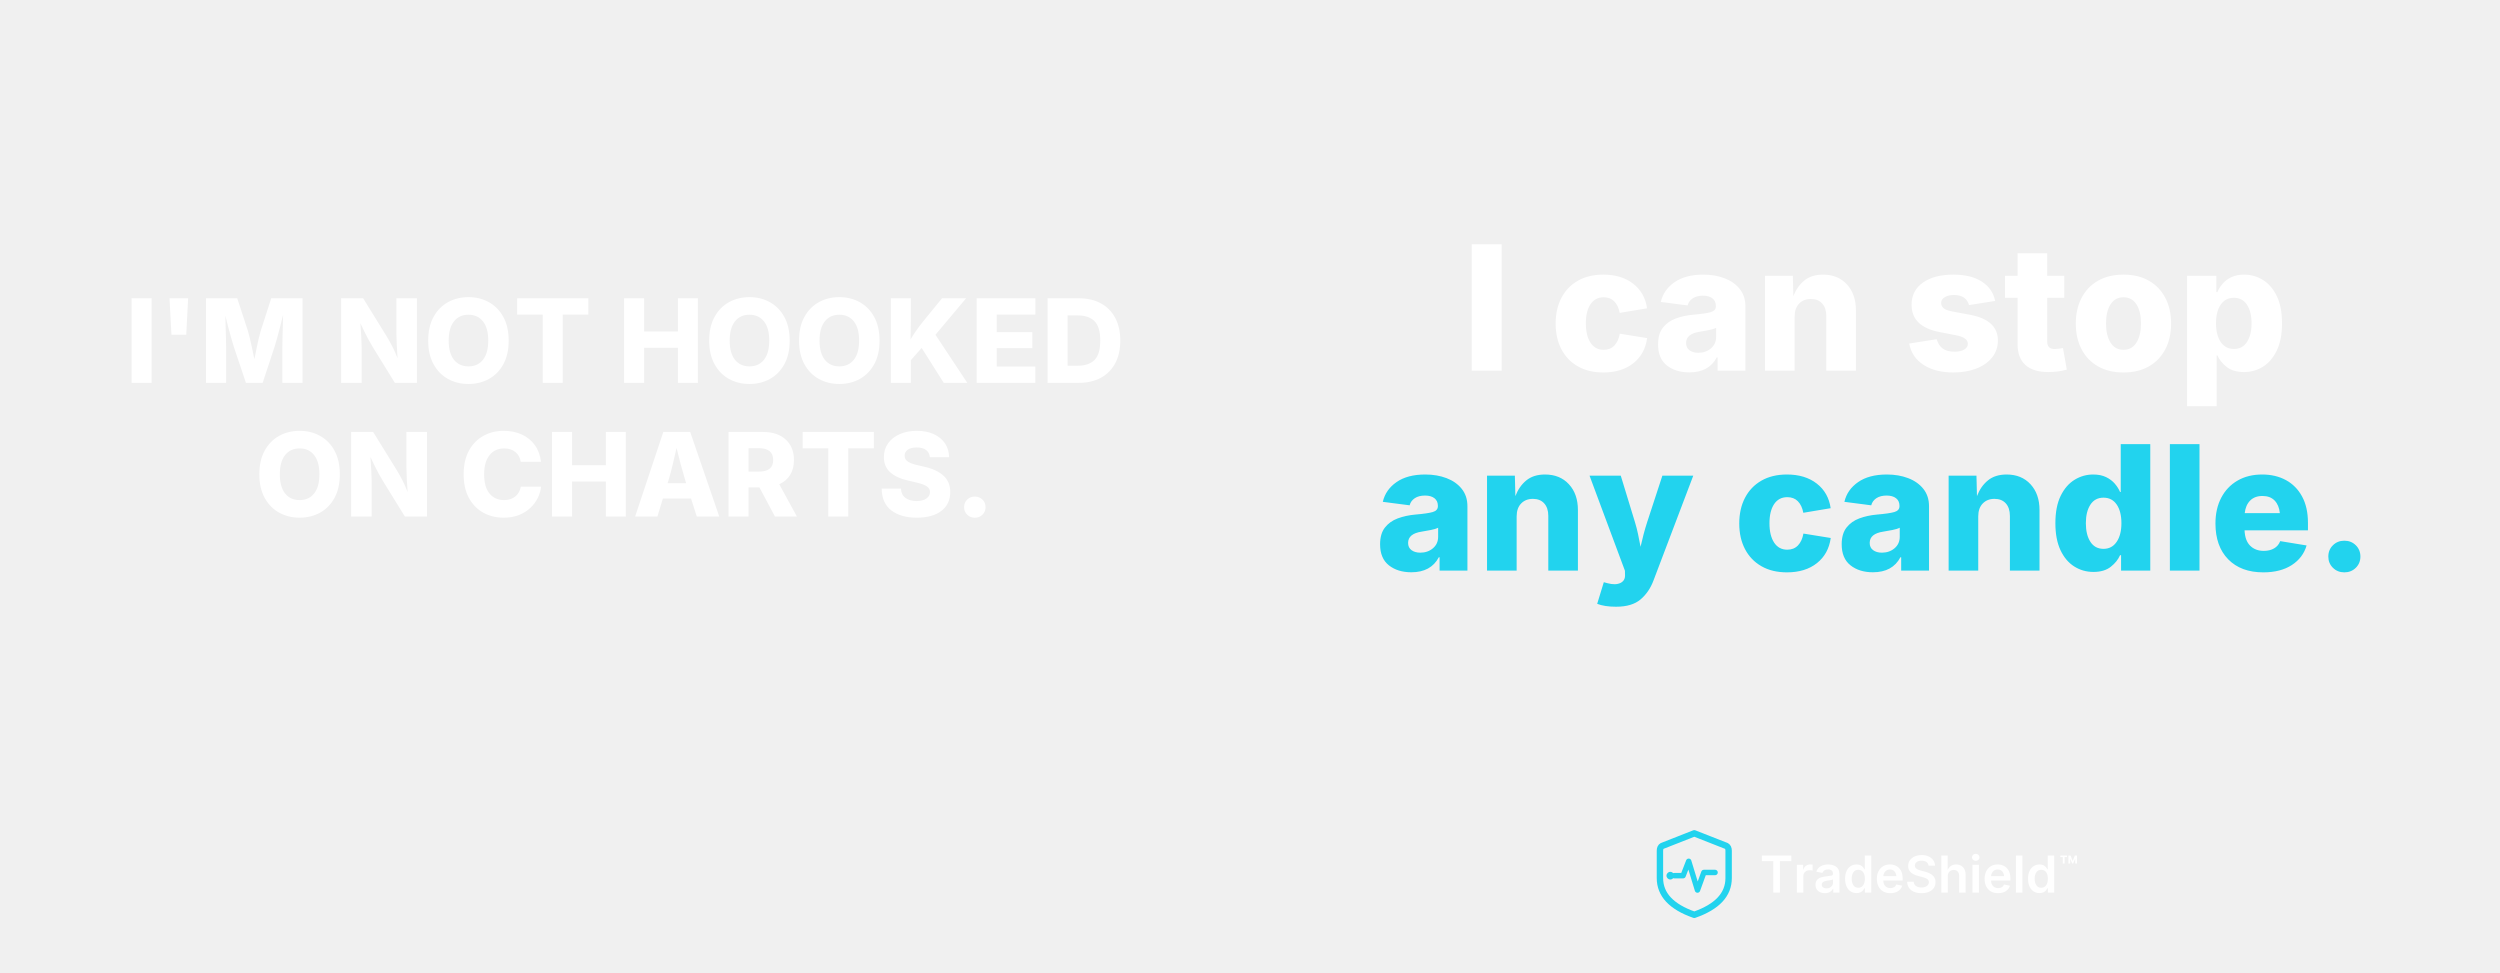
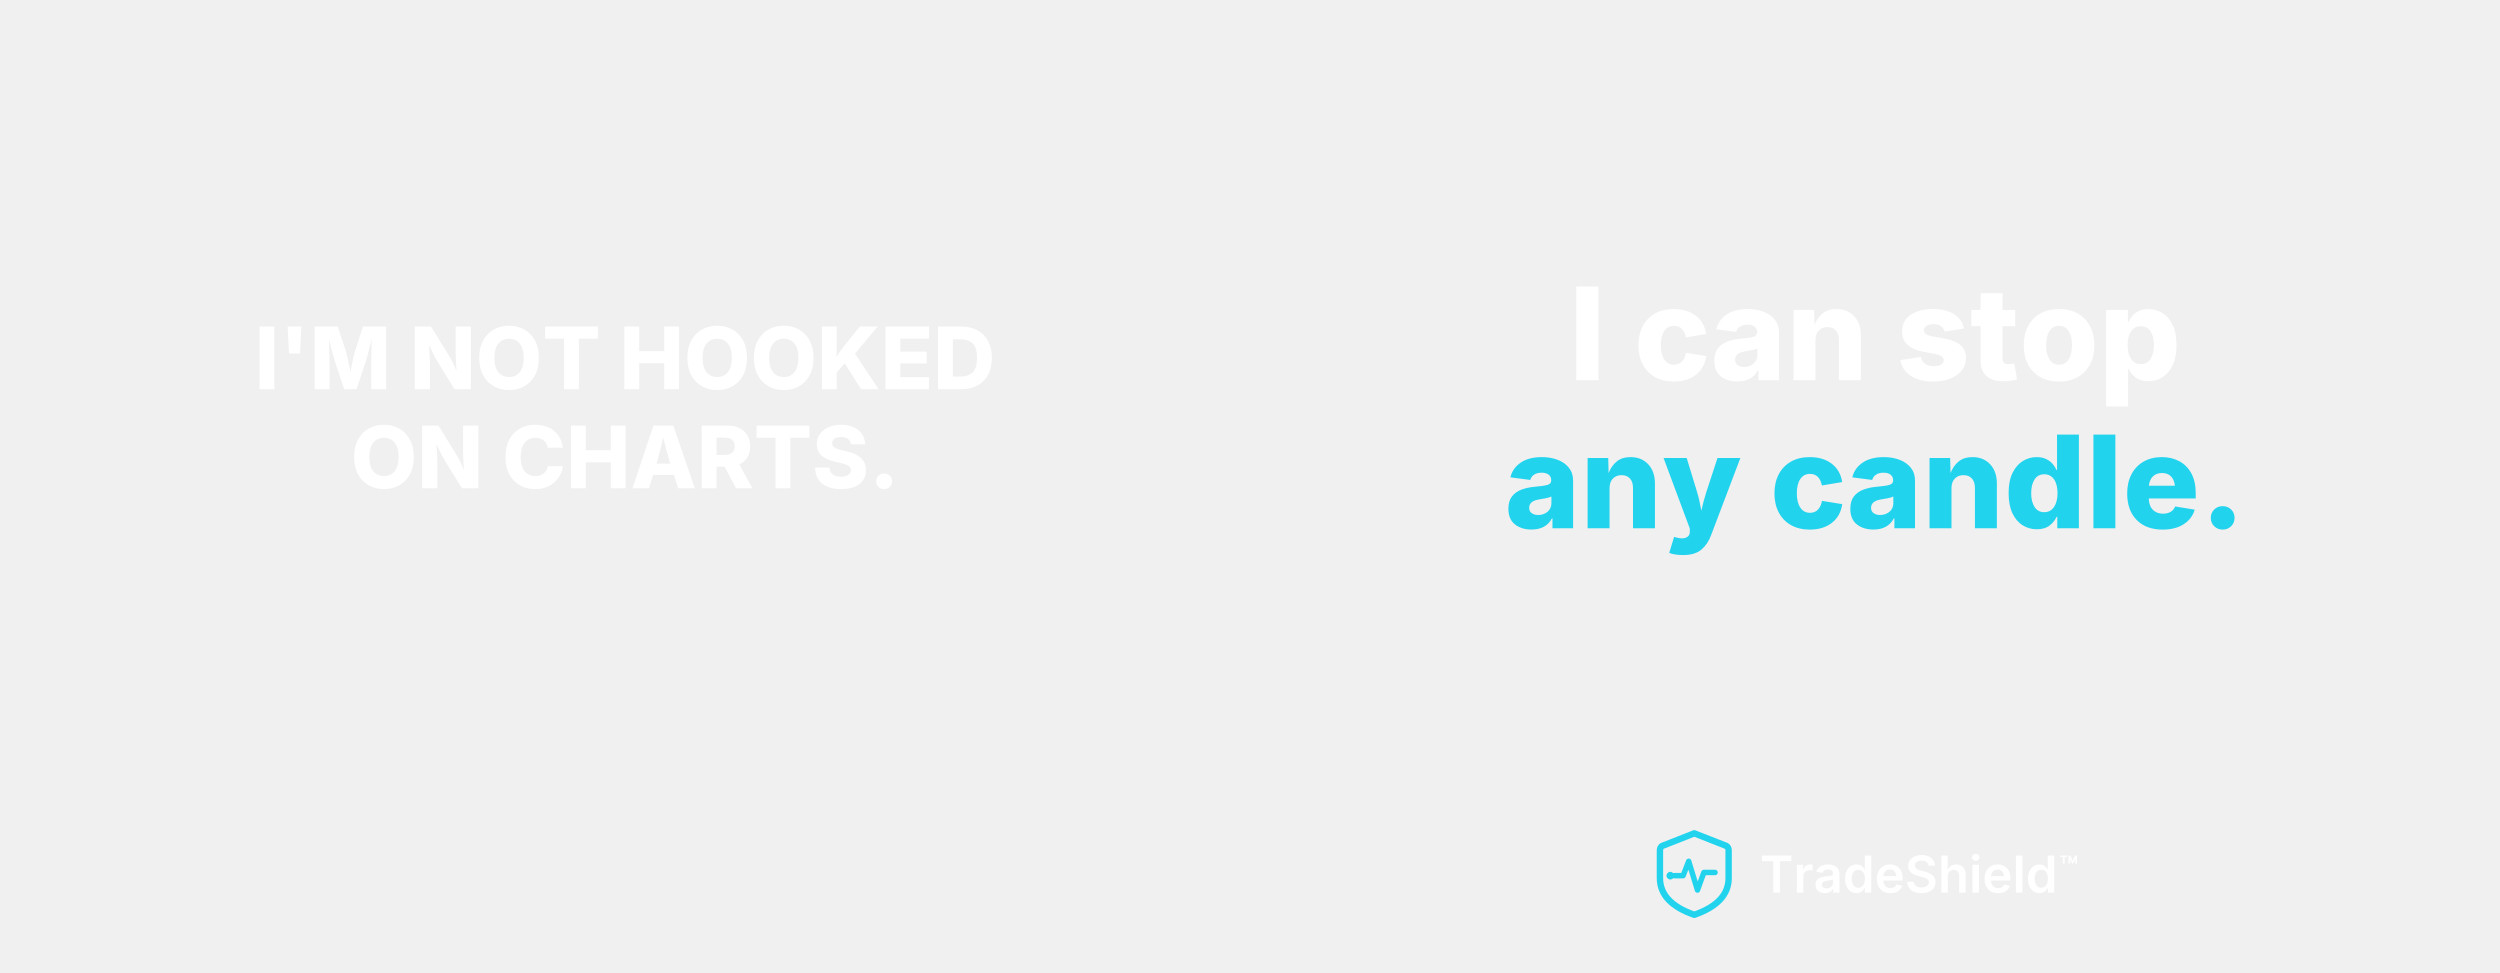
<svg xmlns="http://www.w3.org/2000/svg" width="9in" height="3.5in" viewBox="0 0 2700 1050">
-   <path fill="#FFFFFF" d="M163.753 322.129V413.478H142.112V322.129Z M185.15 361.489 183.065 322.129H203.174L201.151 361.489Z M222.486 413.478V322.129H256.206L267.854 357.688Q268.774 360.815 269.969 365.842Q271.165 370.869 272.391 376.693Q273.617 382.518 274.721 387.974Q275.763 382.518 276.958 376.724Q278.154 370.931 279.349 365.873Q280.545 360.815 281.465 357.688L292.929 322.129H326.71V413.478H304.946V374.119Q304.946 370.624 305.099 364.953Q305.252 359.282 305.436 352.661Q305.62 346.04 305.743 339.909Q304.21 346.407 302.524 352.967Q300.838 359.527 299.305 365.076Q297.772 370.624 296.669 374.119L283.672 413.478H265.586L252.405 374.119Q251.362 370.747 249.83 365.413Q248.297 360.079 246.611 353.734Q244.925 347.388 243.392 340.951Q243.515 346.959 243.699 353.335Q243.883 359.711 244.036 365.198Q244.189 370.685 244.189 374.119V413.478Z M368.399 413.478V322.129H392.187L417.691 363.39Q420.756 368.478 423.638 373.996Q426.519 379.514 429.401 386.993Q428.91 380.127 428.512 372.954Q428.113 365.781 428.113 360.999V322.129H450.307V413.478H426.458L403.099 375.651Q400.402 371.237 398.225 367.252Q396.049 363.267 393.934 358.914Q391.819 354.561 389.244 349.105Q389.796 357.198 390.194 364.279Q390.593 371.36 390.593 375.651V413.478Z M505.974 414.704Q493.651 414.704 483.811 409.248Q473.971 403.792 468.208 393.308Q462.446 382.824 462.446 367.865Q462.446 352.783 468.208 342.3Q473.971 331.816 483.811 326.36Q493.651 320.903 505.974 320.903Q518.174 320.903 528.014 326.36Q537.854 331.816 543.617 342.3Q549.38 352.783 549.38 367.865Q549.38 382.886 543.617 393.369Q537.854 403.853 528.014 409.279Q518.174 414.704 505.974 414.704ZM505.974 395.699Q515.906 395.699 521.608 388.557Q527.309 381.414 527.309 367.865Q527.309 354.255 521.608 347.082Q515.906 339.909 505.974 339.909Q495.981 339.909 490.279 347.082Q484.578 354.255 484.578 367.865Q484.578 381.414 490.279 388.557Q495.981 395.699 505.974 395.699Z M558.515 339.786V322.129H635.395V339.786H607.745V413.478H586.165V339.786Z M674.019 413.478V322.129H695.661V357.995H732.139V322.129H753.719V413.478H732.139V375.651H695.661V413.478Z M809.448 414.704Q797.125 414.704 787.285 409.248Q777.446 403.792 771.683 393.308Q765.92 382.824 765.92 367.865Q765.92 352.783 771.683 342.3Q777.446 331.816 787.285 326.36Q797.125 320.903 809.448 320.903Q821.649 320.903 831.488 326.36Q841.328 331.816 847.091 342.3Q852.854 352.783 852.854 367.865Q852.854 382.886 847.091 393.369Q841.328 403.853 831.488 409.279Q821.649 414.704 809.448 414.704ZM809.448 395.699Q819.38 395.699 825.082 388.557Q830.783 381.414 830.783 367.865Q830.783 354.255 825.082 347.082Q819.38 339.909 809.448 339.909Q799.455 339.909 793.753 347.082Q788.052 354.255 788.052 367.865Q788.052 381.414 793.753 388.557Q799.455 395.699 809.448 395.699Z M906.499 414.704Q894.176 414.704 884.336 409.248Q874.496 403.792 868.733 393.308Q862.97 382.824 862.97 367.865Q862.97 352.783 868.733 342.3Q874.496 331.816 884.336 326.36Q894.176 320.903 906.499 320.903Q918.699 320.903 928.539 326.36Q938.379 331.816 944.142 342.3Q949.905 352.783 949.905 367.865Q949.905 382.886 944.142 393.369Q938.379 403.853 928.539 409.279Q918.699 414.704 906.499 414.704ZM906.499 395.699Q916.431 395.699 922.132 388.557Q927.834 381.414 927.834 367.865Q927.834 354.255 922.132 347.082Q916.431 339.909 906.499 339.909Q896.505 339.909 890.804 347.082Q885.102 354.255 885.102 367.865Q885.102 381.414 890.804 388.557Q896.505 395.699 906.499 395.699Z M962.105 413.478V322.129H983.747V344.568L983.379 366.639Q986.076 361.98 989.264 357.412Q992.452 352.845 997.05 347.082L1017.405 322.129H1043.399L1010.293 361.55L1044.687 413.478H1019.244L995.395 375.774L983.747 388.955V413.478Z M1054.802 413.478V322.129H1118.195V339.786H1076.444V358.669H1114.884V375.958H1076.444V395.822H1118.134V413.478Z M1164.973 413.478H1131.376V322.129H1164.973Q1178.89 322.129 1188.944 327.616Q1198.999 333.104 1204.455 343.342Q1209.911 353.58 1209.911 367.804Q1209.911 382.089 1204.455 392.296Q1198.999 402.504 1188.944 407.991Q1178.89 413.478 1164.973 413.478ZM1153.018 394.963H1164.053Q1175.824 394.963 1182.047 388.802Q1188.27 382.64 1188.27 367.804Q1188.27 352.967 1182.016 346.806Q1175.763 340.644 1163.747 340.644H1153.018Z" />
-   <path fill="#FFFFFF" d="M323.614 559.097Q311.291 559.097 301.451 553.64Q291.611 548.184 285.848 537.7Q280.085 527.217 280.085 512.257Q280.085 497.176 285.848 486.692Q291.611 476.208 301.451 470.752Q311.291 465.296 323.614 465.296Q335.814 465.296 345.654 470.752Q355.494 476.208 361.257 486.692Q367.02 497.176 367.02 512.257Q367.02 527.278 361.257 537.762Q355.494 548.245 345.654 553.671Q335.814 559.097 323.614 559.097ZM323.614 540.091Q333.546 540.091 339.247 532.949Q344.949 525.807 344.949 512.257Q344.949 498.647 339.247 491.474Q333.546 484.301 323.614 484.301Q313.621 484.301 307.919 491.474Q302.217 498.647 302.217 512.257Q302.217 525.807 307.919 532.949Q313.621 540.091 323.614 540.091Z M379.22 557.871V466.522H403.007L428.512 507.782Q431.577 512.871 434.458 518.388Q437.34 523.906 440.221 531.386Q439.731 524.519 439.332 517.346Q438.934 510.173 438.934 505.391V466.522H461.127V557.871H437.279L413.92 520.044Q411.223 515.629 409.046 511.644Q406.87 507.659 404.755 503.307Q402.64 498.954 400.065 493.497Q400.616 501.59 401.015 508.671Q401.413 515.752 401.413 520.044V557.871Z M543.954 559.097Q531.631 559.097 521.853 553.64Q512.074 548.184 506.403 537.731Q500.732 527.278 500.732 512.257Q500.732 497.176 506.465 486.692Q512.197 476.208 522.006 470.752Q531.815 465.296 543.954 465.296Q554.806 465.296 563.45 469.219Q572.095 473.143 577.551 480.623Q583.007 488.102 584.295 498.77H562.408Q561.366 492.087 556.614 488.194Q551.863 484.301 544.506 484.301Q534.452 484.301 528.658 491.627Q522.864 498.954 522.864 512.257Q522.864 525.99 528.689 533.041Q534.513 540.091 544.384 540.091Q551.74 540.091 556.522 536.198Q561.304 532.305 562.469 525.623H584.356Q583.743 531.753 580.831 537.7Q577.919 543.647 572.83 548.49Q567.742 553.334 560.507 556.215Q553.273 559.097 543.954 559.097Z M596.189 557.871V466.522H617.83V502.387H654.309V466.522H675.889V557.871H654.309V520.044H617.83V557.871Z M685.943 557.871 716.413 466.522H745.412L776.802 557.871H752.524L746.332 538.436H715.923L709.976 557.871ZM721.012 521.883H741.059L739.833 517.959Q737.442 510.112 735.174 501.529Q732.905 492.946 730.698 483.749Q728.614 493.007 726.56 501.59Q724.506 510.173 722.238 517.959Z M786.795 557.871V466.522H824.193Q839.642 466.522 848.563 474.706Q857.483 482.891 857.483 496.869Q857.483 506.311 853.345 512.932Q849.206 519.553 841.604 522.986L860.671 557.871H836.945L820.208 526.42H808.437V557.871ZM808.437 509.315H819.656Q835.044 509.315 835.044 496.869Q835.044 484.056 819.595 484.056H808.437Z M866.863 484.178V466.522H943.743V484.178H916.093V557.871H894.513V484.178Z M990.153 559.097Q972.987 559.097 962.718 551.311Q952.449 543.525 952.204 527.707H972.987Q973.355 534.39 977.922 537.762Q982.49 541.134 989.908 541.134Q996.652 541.134 1000.514 538.405Q1004.377 535.677 1004.377 531.324Q1004.377 527.401 1000.729 525.101Q997.081 522.802 989.601 521.086L979.915 518.817Q968.082 516.12 961.339 509.989Q954.595 503.858 954.595 493.559Q954.595 485.098 959.162 478.753Q963.73 472.407 971.761 468.851Q979.792 465.296 990.153 465.296Q1000.76 465.296 1008.546 468.882Q1016.332 472.469 1020.623 478.875Q1024.915 485.282 1025.037 493.743H1004.254Q1003.825 488.777 1000.208 486.018Q996.591 483.259 990.092 483.259Q983.593 483.259 980.283 485.772Q976.972 488.286 976.972 492.087Q976.972 496.317 980.651 498.616Q984.329 500.916 990.46 502.264L998.369 504.104Q1011.611 507.046 1018.937 513.729Q1026.264 520.411 1026.264 531.386Q1026.264 544.383 1016.7 551.74Q1007.136 559.097 990.153 559.097Z M1052.81 559.158Q1047.905 559.158 1044.564 555.878Q1041.223 552.598 1041.223 547.755Q1041.223 542.85 1044.564 539.57Q1047.905 536.29 1052.81 536.29Q1057.715 536.29 1061.056 539.57Q1064.397 542.85 1064.397 547.755Q1064.397 552.598 1061.056 555.878Q1057.715 559.158 1052.81 559.158Z" />
-   <path fill="#FFFFFF" d="M1621.799 263.779V400.349H1589.444V263.779Z M1731.604 402.274Q1715.564 402.274 1704.016 395.629Q1692.467 388.983 1686.28 377.114Q1680.093 365.244 1680.093 349.479Q1680.093 333.714 1686.28 321.799Q1692.467 309.883 1704.016 303.238Q1715.564 296.593 1731.604 296.593Q1751.219 296.593 1763.822 306.4Q1776.425 316.207 1778.808 332.981L1749.294 337.93Q1747.736 329.864 1743.382 325.465Q1739.029 321.065 1731.971 321.065Q1722.805 321.065 1717.764 328.535Q1712.723 336.005 1712.723 349.296Q1712.723 362.494 1717.764 370.148Q1722.805 377.801 1731.971 377.801Q1739.029 377.801 1743.474 373.218Q1747.919 368.635 1749.386 360.386L1778.9 365.153Q1776.517 382.384 1763.96 392.329Q1751.402 402.274 1731.604 402.274Z M1824.453 402.182Q1809.697 402.182 1800.21 394.666Q1790.723 387.15 1790.723 371.935Q1790.723 360.57 1795.948 353.879Q1801.172 347.188 1809.834 343.98Q1818.496 340.772 1828.853 339.855Q1841.868 338.755 1847.505 337.151Q1853.142 335.547 1853.142 330.781V330.414Q1853.142 325.098 1849.43 322.211Q1845.718 319.324 1839.21 319.324Q1832.519 319.324 1828.211 322.165Q1823.904 325.007 1822.62 329.864L1793.657 326.106Q1796.681 312.999 1808.459 304.796Q1820.237 296.593 1839.485 296.593Q1852.226 296.593 1862.537 300.534Q1872.849 304.475 1878.944 312.129Q1885.039 319.782 1885.039 330.781V400.349H1854.975V385.959H1854.15Q1845.626 402.182 1824.453 402.182ZM1834.169 381.009Q1842.235 381.009 1847.826 376.243Q1853.417 371.477 1853.417 363.869V354.062Q1850.667 355.528 1845.443 356.537Q1840.219 357.545 1835.727 358.278Q1820.97 360.478 1820.97 370.469Q1820.97 375.601 1824.683 378.305Q1828.395 381.009 1834.169 381.009Z M1938.2 341.872V400.349H1906.212V297.876H1936.276L1936.826 319.965Q1940.858 309.333 1948.649 302.963Q1956.44 296.593 1968.906 296.593Q1984.946 296.593 1994.661 307.133Q2004.377 317.674 2004.377 335.089V400.349H1972.389V341.322Q1972.389 332.706 1967.989 327.802Q1963.589 322.898 1955.707 322.898Q1947.916 322.898 1943.058 327.894Q1938.2 332.889 1938.2 341.872Z M2109.692 402.274Q2089.985 402.274 2077.291 393.979Q2064.596 385.684 2061.938 371.019L2091.635 366.344Q2093.56 373.035 2098.143 376.426Q2102.726 379.818 2110.883 379.818Q2117.574 379.818 2121.424 377.48Q2125.273 375.143 2125.273 371.294Q2125.273 364.603 2112.716 362.128L2094.843 358.645Q2064.504 352.87 2064.504 329.131Q2064.504 313.824 2076.741 305.209Q2088.977 296.593 2109.6 296.593Q2128.848 296.593 2140.488 304.2Q2152.129 311.808 2154.787 325.007L2126.556 329.498Q2123.44 318.591 2110.15 318.591Q2104.375 318.591 2100.388 320.928Q2096.401 323.265 2096.401 327.206Q2096.401 330.323 2098.876 332.66Q2101.351 334.997 2107.95 336.28L2127.565 339.947Q2157.72 345.629 2157.72 367.627Q2157.72 378.168 2151.533 385.959Q2145.346 393.75 2134.531 398.012Q2123.715 402.274 2109.692 402.274Z M2229.396 297.876V321.615H2210.973V369.002Q2210.973 376.976 2219.131 376.976Q2220.78 376.976 2223.759 376.564Q2226.738 376.151 2228.021 375.876L2232.146 399.157Q2226.738 400.716 2221.697 401.266Q2216.656 401.815 2212.165 401.815Q2195.85 401.815 2187.417 394.162Q2178.985 386.509 2178.985 371.844V321.615H2165.419V297.876H2178.985V273.495H2210.973V297.876Z M2293.373 402.274Q2277.333 402.274 2265.784 395.629Q2254.235 388.983 2248.048 377.114Q2241.862 365.244 2241.862 349.479Q2241.862 333.714 2248.048 321.799Q2254.235 309.883 2265.784 303.238Q2277.333 296.593 2293.373 296.593Q2309.413 296.593 2320.916 303.238Q2332.419 309.883 2338.606 321.799Q2344.793 333.714 2344.793 349.479Q2344.793 365.244 2338.606 377.114Q2332.419 388.983 2320.916 395.629Q2309.413 402.274 2293.373 402.274ZM2293.373 377.801Q2302.539 377.801 2307.397 369.965Q2312.255 362.128 2312.255 349.296Q2312.255 336.464 2307.397 328.764Q2302.539 321.065 2293.373 321.065Q2284.207 321.065 2279.349 328.764Q2274.492 336.464 2274.492 349.296Q2274.492 362.128 2279.349 369.965Q2284.207 377.801 2293.373 377.801Z M2362.025 438.662V297.876H2393.646V315.474H2394.746Q2396.671 310.891 2400.337 306.538Q2404.004 302.184 2409.778 299.388Q2415.552 296.593 2423.71 296.593Q2434.526 296.593 2443.829 302.275Q2453.132 307.958 2458.861 319.599Q2464.589 331.239 2464.589 349.204Q2464.589 366.619 2459.044 378.305Q2453.499 389.992 2444.195 395.904Q2434.892 401.815 2423.527 401.815Q2411.795 401.815 2404.783 396.27Q2397.771 390.725 2394.746 383.759H2394.013V438.662ZM2412.619 376.885Q2421.877 376.885 2426.781 369.277Q2431.684 361.67 2431.684 349.204Q2431.684 336.739 2426.781 329.177Q2421.877 321.615 2412.619 321.615Q2403.454 321.615 2398.367 329.039Q2393.28 336.464 2393.28 349.204Q2393.28 361.761 2398.367 369.323Q2403.454 376.885 2412.619 376.885Z" />
-   <path fill="#22D3EE" d="M1524.229 618.054Q1509.473 618.054 1499.986 610.538Q1490.499 603.022 1490.499 587.807Q1490.499 576.441 1495.724 569.75Q1500.948 563.059 1509.61 559.851Q1518.272 556.643 1528.629 555.727Q1541.644 554.627 1547.281 553.023Q1552.918 551.419 1552.918 546.653V546.286Q1552.918 540.97 1549.206 538.083Q1545.494 535.195 1538.986 535.195Q1532.295 535.195 1527.987 538.037Q1523.679 540.878 1522.396 545.736L1493.432 541.978Q1496.457 528.871 1508.235 520.668Q1520.013 512.464 1539.261 512.464Q1552.002 512.464 1562.313 516.406Q1572.625 520.347 1578.72 528Q1584.815 535.654 1584.815 546.653V616.221H1554.751V601.83H1553.926Q1545.402 618.054 1524.229 618.054ZM1533.945 596.881Q1542.011 596.881 1547.602 592.115Q1553.193 587.349 1553.193 579.741V569.934Q1550.443 571.4 1545.219 572.408Q1539.994 573.417 1535.503 574.15Q1520.746 576.35 1520.746 586.34Q1520.746 591.473 1524.459 594.177Q1528.171 596.881 1533.945 596.881Z M1637.976 557.743V616.221H1605.988V513.748H1636.052L1636.601 535.837Q1640.634 525.205 1648.425 518.835Q1656.216 512.464 1668.682 512.464Q1684.722 512.464 1694.437 523.005Q1704.153 533.546 1704.153 550.961V616.221H1672.165V557.193Q1672.165 548.577 1667.765 543.674Q1663.365 538.77 1655.483 538.77Q1647.692 538.77 1642.834 543.765Q1637.976 548.761 1637.976 557.743Z M1724.959 652.15 1732.109 628.778 1736.141 629.878Q1744.757 632.169 1750.073 629.603Q1755.39 627.036 1755.023 620.712L1754.931 616.404L1716.71 513.748H1750.44L1765.747 563.884Q1767.763 570.484 1769.138 577.083Q1770.513 583.682 1771.796 590.557Q1773.354 583.591 1775.096 576.991Q1776.837 570.392 1778.946 563.884L1795.352 513.748H1828.716L1785.728 627.036Q1781.054 639.502 1771.796 647.384Q1762.539 655.267 1745.307 655.267Q1732.933 655.267 1724.959 652.15Z M1929.905 618.145Q1913.865 618.145 1902.316 611.5Q1890.768 604.855 1884.581 592.985Q1878.394 581.116 1878.394 565.351Q1878.394 549.586 1884.581 537.67Q1890.768 525.755 1902.316 519.11Q1913.865 512.464 1929.905 512.464Q1949.52 512.464 1962.123 522.272Q1974.726 532.079 1977.109 548.852L1947.595 553.802Q1946.037 545.736 1941.683 541.337Q1937.33 536.937 1930.272 536.937Q1921.106 536.937 1916.065 544.407Q1911.024 551.877 1911.024 565.167Q1911.024 578.366 1916.065 586.02Q1921.106 593.673 1930.272 593.673Q1937.33 593.673 1941.775 589.09Q1946.22 584.507 1947.687 576.258L1977.201 581.024Q1974.818 598.256 1962.26 608.201Q1949.703 618.145 1929.905 618.145Z M2022.754 618.054Q2007.998 618.054 1998.511 610.538Q1989.024 603.022 1989.024 587.807Q1989.024 576.441 1994.249 569.75Q1999.473 563.059 2008.135 559.851Q2016.797 556.643 2027.154 555.727Q2040.169 554.627 2045.806 553.023Q2051.443 551.419 2051.443 546.653V546.286Q2051.443 540.97 2047.731 538.083Q2044.019 535.195 2037.511 535.195Q2030.82 535.195 2026.512 538.037Q2022.204 540.878 2020.921 545.736L1991.957 541.978Q1994.982 528.871 2006.76 520.668Q2018.538 512.464 2037.786 512.464Q2050.527 512.464 2060.838 516.406Q2071.15 520.347 2077.245 528Q2083.34 535.654 2083.34 546.653V616.221H2053.276V601.83H2052.451Q2043.927 618.054 2022.754 618.054ZM2032.47 596.881Q2040.536 596.881 2046.127 592.115Q2051.718 587.349 2051.718 579.741V569.934Q2048.968 571.4 2043.744 572.408Q2038.519 573.417 2034.028 574.15Q2019.271 576.35 2019.271 586.34Q2019.271 591.473 2022.984 594.177Q2026.696 596.881 2032.47 596.881Z M2136.501 557.743V616.221H2104.513V513.748H2134.577L2135.126 535.837Q2139.159 525.205 2146.95 518.835Q2154.741 512.464 2167.207 512.464Q2183.247 512.464 2192.962 523.005Q2202.678 533.546 2202.678 550.961V616.221H2170.69V557.193Q2170.69 548.577 2166.29 543.674Q2161.89 538.77 2154.008 538.77Q2146.217 538.77 2141.359 543.765Q2136.501 548.761 2136.501 557.743Z M2260.881 617.687Q2249.515 617.687 2240.166 611.775Q2230.817 605.863 2225.317 594.177Q2219.818 582.491 2219.818 565.076Q2219.818 547.111 2225.547 535.47Q2231.275 523.83 2240.578 518.147Q2249.882 512.464 2260.606 512.464Q2268.763 512.464 2274.537 515.26Q2280.312 518.056 2284.024 522.409Q2287.736 526.763 2289.661 531.346H2290.394V479.651H2322.291V616.221H2290.761V599.631H2289.661Q2286.636 606.597 2279.624 612.142Q2272.613 617.687 2260.881 617.687ZM2271.788 592.756Q2280.862 592.756 2285.995 585.195Q2291.127 577.633 2291.127 565.076Q2291.127 552.335 2286.04 544.911Q2280.953 537.487 2271.788 537.487Q2262.53 537.487 2257.627 545.049Q2252.723 552.61 2252.723 565.076Q2252.723 577.541 2257.627 585.149Q2262.53 592.756 2271.788 592.756Z M2375.452 479.651V616.221H2343.464V479.651Z M2444.379 618.145Q2420.273 618.145 2406.478 604.076Q2392.684 590.007 2392.684 565.351Q2392.684 549.586 2398.871 537.67Q2405.058 525.755 2416.423 519.11Q2427.789 512.464 2443.187 512.464Q2457.577 512.464 2468.714 518.468Q2479.85 524.472 2486.22 536.158Q2492.591 547.844 2492.591 564.709V572.775H2424.122Q2424.581 583.866 2430.218 589.411Q2435.855 594.956 2444.929 594.956Q2451.345 594.956 2456.019 592.252Q2460.694 589.548 2462.619 584.416L2491.124 589.09Q2487.274 602.38 2475.13 610.263Q2462.985 618.145 2444.379 618.145ZM2424.306 554.169H2462.252Q2461.335 545.461 2456.569 540.557Q2451.803 535.654 2443.462 535.654Q2435.03 535.654 2430.126 540.649Q2425.222 545.644 2424.306 554.169Z M2531.912 618.145Q2524.579 618.145 2519.584 613.242Q2514.588 608.338 2514.588 601.097Q2514.588 593.765 2519.584 588.861Q2524.579 583.957 2531.912 583.957Q2539.244 583.957 2544.24 588.861Q2549.235 593.765 2549.235 601.097Q2549.235 608.338 2544.24 613.242Q2539.244 618.145 2531.912 618.145Z" />
+   <path fill="#FFFFFF" d="M296.299 352.688V420.354H280.268V352.688Z M312.148 381.844 310.604 352.688H325.5L324.001 381.844Z M339.805 420.354V352.688H364.782L373.411 379.028Q374.092 381.344 374.977 385.068Q375.863 388.792 376.771 393.106Q377.679 397.421 378.497 401.462Q379.269 397.421 380.154 393.129Q381.04 388.837 381.926 385.091Q382.811 381.344 383.492 379.028L391.985 352.688H417.007V420.354H400.886V391.199Q400.886 388.61 400.999 384.41Q401.113 380.209 401.249 375.304Q401.385 370.4 401.476 365.858Q400.341 370.672 399.092 375.531Q397.843 380.391 396.708 384.5Q395.572 388.61 394.755 391.199L385.127 420.354H371.73L361.966 391.199Q361.194 388.701 360.059 384.75Q358.924 380.799 357.675 376.099Q356.426 371.399 355.291 366.63Q355.381 371.081 355.518 375.804Q355.654 380.527 355.767 384.591Q355.881 388.656 355.881 391.199V420.354Z M447.888 420.354V352.688H465.509L484.401 383.252Q486.671 387.021 488.806 391.108Q490.94 395.195 493.074 400.736Q492.711 395.649 492.416 390.336Q492.121 385.023 492.121 381.48V352.688H508.56V420.354H490.895L473.592 392.334Q471.594 389.064 469.982 386.113Q468.37 383.161 466.803 379.936Q465.236 376.712 463.329 372.67Q463.738 378.665 464.033 383.91Q464.328 389.155 464.328 392.334V420.354Z M549.796 421.262Q540.668 421.262 533.379 417.221Q526.09 413.179 521.821 405.413Q517.552 397.648 517.552 386.567Q517.552 375.395 521.821 367.629Q526.09 359.864 533.379 355.822Q540.668 351.78 549.796 351.78Q558.833 351.78 566.122 355.822Q573.411 359.864 577.679 367.629Q581.948 375.395 581.948 386.567Q581.948 397.693 577.679 405.459Q573.411 413.224 566.122 417.243Q558.833 421.262 549.796 421.262ZM549.796 407.184Q557.153 407.184 561.376 401.894Q565.599 396.603 565.599 386.567Q565.599 376.485 561.376 371.172Q557.153 365.858 549.796 365.858Q542.393 365.858 538.17 371.172Q533.946 376.485 533.946 386.567Q533.946 396.603 538.17 401.894Q542.393 407.184 549.796 407.184Z M588.715 365.767V352.688H645.663V365.767H625.182V420.354H609.196V365.767Z M674.273 420.354V352.688H690.304V379.255H717.325V352.688H733.311V420.354H717.325V392.334H690.304V420.354Z M774.591 421.262Q765.463 421.262 758.174 417.221Q750.886 413.179 746.617 405.413Q742.348 397.648 742.348 386.567Q742.348 375.395 746.617 367.629Q750.886 359.864 758.174 355.822Q765.463 351.78 774.591 351.78Q783.629 351.78 790.917 355.822Q798.206 359.864 802.475 367.629Q806.744 375.395 806.744 386.567Q806.744 397.693 802.475 405.459Q798.206 413.224 790.917 417.243Q783.629 421.262 774.591 421.262ZM774.591 407.184Q781.948 407.184 786.172 401.894Q790.395 396.603 790.395 386.567Q790.395 376.485 786.172 371.172Q781.948 365.858 774.591 365.858Q767.189 365.858 762.965 371.172Q758.742 376.485 758.742 386.567Q758.742 396.603 762.965 401.894Q767.189 407.184 774.591 407.184Z M846.48 421.262Q837.352 421.262 830.064 417.221Q822.775 413.179 818.506 405.413Q814.237 397.648 814.237 386.567Q814.237 375.395 818.506 367.629Q822.775 359.864 830.064 355.822Q837.352 351.78 846.48 351.78Q855.518 351.78 862.807 355.822Q870.095 359.864 874.364 367.629Q878.633 375.395 878.633 386.567Q878.633 397.693 874.364 405.459Q870.095 413.224 862.807 417.243Q855.518 421.262 846.48 421.262ZM846.48 407.184Q853.837 407.184 858.061 401.894Q862.284 396.603 862.284 386.567Q862.284 376.485 858.061 371.172Q853.837 365.858 846.48 365.858Q839.078 365.858 834.855 371.172Q830.631 376.485 830.631 386.567Q830.631 396.603 834.855 401.894Q839.078 407.184 846.48 407.184Z M887.67 420.354V352.688H903.701V369.31L903.429 385.658Q905.427 382.207 907.788 378.824Q910.15 375.441 913.556 371.172L928.633 352.688H947.888L923.365 381.889L948.842 420.354H929.995L912.33 392.425L903.701 402.189V420.354Z M956.335 420.354V352.688H1003.292V365.767H972.366V379.755H1000.84V392.561H972.366V407.275H1003.247V420.354Z M1037.943 420.354H1013.056V352.688H1037.943Q1048.252 352.688 1055.699 356.753Q1063.147 360.817 1067.189 368.401Q1071.231 375.985 1071.231 386.521Q1071.231 397.103 1067.189 404.664Q1063.147 412.225 1055.699 416.29Q1048.252 420.354 1037.943 420.354ZM1029.087 406.639H1037.262Q1045.981 406.639 1050.59 402.075Q1055.2 397.511 1055.2 386.521Q1055.2 375.531 1050.568 370.967Q1045.936 366.403 1037.035 366.403H1029.087Z" />
+   <path fill="#FFFFFF" d="M414.714 528.22Q405.586 528.22 398.297 524.178Q391.008 520.136 386.739 512.371Q382.47 504.605 382.47 493.524Q382.47 482.352 386.739 474.587Q391.008 466.821 398.297 462.779Q405.586 458.738 414.714 458.738Q423.751 458.738 431.04 462.779Q438.329 466.821 442.598 474.587Q446.866 482.352 446.866 493.524Q446.866 504.65 442.598 512.416Q438.329 520.182 431.04 524.201Q423.751 528.22 414.714 528.22ZM414.714 514.142Q422.071 514.142 426.294 508.851Q430.518 503.56 430.518 493.524Q430.518 483.442 426.294 478.129Q422.071 472.816 414.714 472.816Q407.312 472.816 403.088 478.129Q398.865 483.442 398.865 493.524Q398.865 503.56 403.088 508.851Q407.312 514.142 414.714 514.142Z M455.904 527.312V459.646H473.524L492.416 490.209Q494.687 493.978 496.821 498.065Q498.955 502.153 501.09 507.693Q500.727 502.607 500.431 497.293Q500.136 491.98 500.136 488.438V459.646H516.576V527.312H498.91L481.608 499.292Q479.609 496.022 477.997 493.07Q476.385 490.118 474.818 486.894Q473.252 483.669 471.344 479.628Q471.753 485.622 472.048 490.867Q472.343 496.113 472.343 499.292V527.312Z M577.929 528.22Q568.801 528.22 561.558 524.178Q554.314 520.136 550.114 512.393Q545.913 504.65 545.913 493.524Q545.913 482.352 550.159 474.587Q554.405 466.821 561.671 462.779Q568.937 458.738 577.929 458.738Q585.967 458.738 592.371 461.644Q598.774 464.55 602.816 470.091Q606.857 475.631 607.811 483.533H591.599Q590.827 478.583 587.307 475.699Q583.787 472.816 578.338 472.816Q570.89 472.816 566.599 478.243Q562.307 483.669 562.307 493.524Q562.307 503.697 566.621 508.919Q570.936 514.142 578.247 514.142Q583.697 514.142 587.239 511.258Q590.781 508.374 591.644 503.424H607.856Q607.402 507.965 605.245 512.371Q603.088 516.776 599.319 520.363Q595.55 523.951 590.191 526.085Q584.832 528.22 577.929 528.22Z M616.621 527.312V459.646H632.652V486.213H659.673V459.646H675.658V527.312H659.673V499.292H632.652V527.312Z M683.106 527.312 705.677 459.646H727.157L750.409 527.312H732.425L727.838 512.916H705.313L700.908 527.312ZM709.083 500.654H723.933L723.025 497.748Q721.253 491.935 719.573 485.577Q717.893 479.219 716.258 472.407Q714.714 479.264 713.193 485.622Q711.671 491.98 709.991 497.748Z M757.811 527.312V459.646H785.513Q796.957 459.646 803.565 465.708Q810.173 471.771 810.173 482.125Q810.173 489.119 807.107 494.024Q804.042 498.928 798.411 501.471L812.534 527.312H794.959L782.561 504.015H773.842V527.312ZM773.842 491.344H782.153Q793.551 491.344 793.551 482.125Q793.551 472.634 782.107 472.634H773.842Z M817.121 472.725V459.646H874.069V472.725H853.588V527.312H837.602V472.725Z M908.447 528.22Q895.731 528.22 888.124 522.452Q880.518 516.685 880.336 504.968H895.731Q896.004 509.918 899.387 512.416Q902.77 514.914 908.265 514.914Q913.261 514.914 916.122 512.893Q918.983 510.872 918.983 507.648Q918.983 504.741 916.281 503.038Q913.579 501.335 908.038 500.064L900.863 498.383Q892.098 496.385 887.103 491.844Q882.107 487.302 882.107 479.673Q882.107 473.406 885.49 468.706Q888.874 464.005 894.823 461.371Q900.772 458.738 908.447 458.738Q916.303 458.738 922.071 461.394Q927.838 464.051 931.017 468.797Q934.196 473.542 934.287 479.809H918.892Q918.574 476.131 915.895 474.087Q913.215 472.044 908.401 472.044Q903.588 472.044 901.135 473.906Q898.683 475.767 898.683 478.583Q898.683 481.717 901.408 483.42Q904.133 485.123 908.674 486.122L914.532 487.484Q924.342 489.664 929.768 494.614Q935.195 499.564 935.195 507.693Q935.195 517.321 928.111 522.77Q921.026 528.22 908.447 528.22Z M954.859 528.265Q951.226 528.265 948.751 525.836Q946.276 523.406 946.276 519.818Q946.276 516.185 948.751 513.756Q951.226 511.326 954.859 511.326Q958.492 511.326 960.967 513.756Q963.442 516.185 963.442 519.818Q963.442 523.406 960.967 525.836Q958.492 528.265 954.859 528.265Z" />
+   <path fill="#FFFFFF" d="M1726.332 309.466V410.629H1702.366V309.466Z M1807.67 412.055Q1795.788 412.055 1787.234 407.132Q1778.679 402.21 1774.096 393.418Q1769.513 384.625 1769.513 372.947Q1769.513 361.27 1774.096 352.443Q1778.679 343.617 1787.234 338.695Q1795.788 333.772 1807.67 333.772Q1822.199 333.772 1831.535 341.037Q1840.87 348.302 1842.636 360.726L1820.774 364.393Q1819.619 358.418 1816.394 355.159Q1813.169 351.9 1807.942 351.9Q1801.152 351.9 1797.418 357.434Q1793.684 362.967 1793.684 372.812Q1793.684 382.588 1797.418 388.258Q1801.152 393.927 1807.942 393.927Q1813.169 393.927 1816.462 390.532Q1819.755 387.137 1820.841 381.027L1842.703 384.557Q1840.938 397.322 1831.637 404.688Q1822.335 412.055 1807.67 412.055Z M1876.447 411.987Q1865.516 411.987 1858.489 406.419Q1851.462 400.852 1851.462 389.582Q1851.462 381.163 1855.332 376.206Q1859.202 371.25 1865.618 368.874Q1872.034 366.497 1879.706 365.819Q1889.347 365.004 1893.522 363.816Q1897.698 362.628 1897.698 359.097V358.825Q1897.698 354.888 1894.948 352.749Q1892.199 350.61 1887.378 350.61Q1882.422 350.61 1879.231 352.715Q1876.04 354.82 1875.089 358.418L1853.634 355.634Q1855.875 345.925 1864.599 339.849Q1873.324 333.772 1887.582 333.772Q1897.019 333.772 1904.657 336.692Q1912.295 339.611 1916.81 345.28Q1921.325 350.95 1921.325 359.097V410.629H1899.056V399.969H1898.445Q1892.131 411.987 1876.447 411.987ZM1883.644 396.303Q1889.619 396.303 1893.76 392.773Q1897.902 389.242 1897.902 383.607V376.342Q1895.865 377.428 1891.995 378.175Q1888.125 378.922 1884.798 379.465Q1873.867 381.095 1873.867 388.495Q1873.867 392.297 1876.617 394.3Q1879.366 396.303 1883.644 396.303Z M1960.704 367.312V410.629H1937.009V334.723H1959.278L1959.686 351.085Q1962.673 343.21 1968.444 338.491Q1974.215 333.772 1983.449 333.772Q1995.33 333.772 2002.527 341.58Q2009.724 349.388 2009.724 362.288V410.629H1986.029V366.905Q1986.029 360.523 1982.77 356.89Q1979.511 353.258 1973.672 353.258Q1967.901 353.258 1964.302 356.958Q1960.704 360.659 1960.704 367.312Z M2087.734 412.055Q2073.137 412.055 2063.734 405.91Q2054.33 399.766 2052.361 388.903L2074.359 385.44Q2075.785 390.396 2079.18 392.908Q2082.574 395.421 2088.617 395.421Q2093.573 395.421 2096.425 393.689Q2099.277 391.958 2099.277 389.106Q2099.277 384.15 2089.975 382.317L2076.736 379.737Q2054.262 375.46 2054.262 357.875Q2054.262 346.537 2063.326 340.154Q2072.39 333.772 2087.667 333.772Q2101.924 333.772 2110.547 339.408Q2119.17 345.043 2121.139 354.82L2100.227 358.146Q2097.919 350.067 2088.074 350.067Q2083.797 350.067 2080.843 351.798Q2077.89 353.53 2077.89 356.449Q2077.89 358.758 2079.723 360.489Q2081.556 362.22 2086.444 363.171L2100.974 365.886Q2123.311 370.096 2123.311 386.391Q2123.311 394.198 2118.728 399.969Q2114.145 405.74 2106.134 408.898Q2098.122 412.055 2087.734 412.055Z M2176.405 334.723V352.308H2162.758V387.409Q2162.758 393.316 2168.8 393.316Q2170.022 393.316 2172.229 393.01Q2174.436 392.705 2175.386 392.501L2178.441 409.746Q2174.436 410.9 2170.701 411.308Q2166.967 411.715 2163.64 411.715Q2151.555 411.715 2145.309 406.046Q2139.063 400.377 2139.063 389.514V352.308H2129.014V334.723H2139.063V316.663H2162.758V334.723Z M2223.795 412.055Q2211.913 412.055 2203.359 407.132Q2194.804 402.21 2190.221 393.418Q2185.638 384.625 2185.638 372.947Q2185.638 361.27 2190.221 352.443Q2194.804 343.617 2203.359 338.695Q2211.913 333.772 2223.795 333.772Q2235.676 333.772 2244.197 338.695Q2252.718 343.617 2257.301 352.443Q2261.884 361.27 2261.884 372.947Q2261.884 384.625 2257.301 393.418Q2252.718 402.21 2244.197 407.132Q2235.676 412.055 2223.795 412.055ZM2223.795 393.927Q2230.584 393.927 2234.183 388.122Q2237.781 382.317 2237.781 372.812Q2237.781 363.306 2234.183 357.603Q2230.584 351.9 2223.795 351.9Q2217.005 351.9 2213.407 357.603Q2209.809 363.306 2209.809 372.812Q2209.809 382.317 2213.407 388.122Q2217.005 393.927 2223.795 393.927Z M2274.648 439.009V334.723H2298.071V347.759H2298.886Q2300.312 344.364 2303.028 341.139Q2305.743 337.914 2310.021 335.843Q2314.298 333.772 2320.341 333.772Q2328.352 333.772 2335.244 337.982Q2342.135 342.191 2346.378 350.814Q2350.622 359.436 2350.622 372.744Q2350.622 385.644 2346.514 394.3Q2342.406 402.957 2335.515 407.336Q2328.624 411.715 2320.205 411.715Q2311.514 411.715 2306.321 407.608Q2301.127 403.5 2298.886 398.34H2298.343V439.009ZM2312.126 393.248Q2318.983 393.248 2322.615 387.613Q2326.248 381.977 2326.248 372.744Q2326.248 363.51 2322.615 357.909Q2318.983 352.308 2312.126 352.308Q2305.336 352.308 2301.568 357.807Q2297.8 363.306 2297.8 372.744Q2297.8 382.045 2301.568 387.647Q2305.336 393.248 2312.126 393.248Z" />
+   <path fill="#22D3EE" d="M1654.059 571.892Q1643.128 571.892 1636.101 566.324Q1629.074 560.757 1629.074 549.487Q1629.074 541.068 1632.944 536.111Q1636.814 531.155 1643.23 528.779Q1649.646 526.402 1657.318 525.723Q1666.959 524.909 1671.134 523.721Q1675.31 522.532 1675.31 519.002V518.73Q1675.31 514.792 1672.56 512.654Q1669.81 510.515 1664.99 510.515Q1660.034 510.515 1656.842 512.62Q1653.651 514.725 1652.701 518.323L1631.246 515.539Q1633.487 505.83 1642.211 499.754Q1650.936 493.677 1665.193 493.677Q1674.631 493.677 1682.269 496.597Q1689.907 499.516 1694.422 505.185Q1698.937 510.855 1698.937 519.002V570.534H1676.668V559.874H1676.057Q1669.742 571.892 1654.059 571.892ZM1661.256 556.208Q1667.23 556.208 1671.372 552.678Q1675.513 549.147 1675.513 543.512V536.247Q1673.477 537.333 1669.607 538.08Q1665.737 538.827 1662.41 539.37Q1651.479 541 1651.479 548.4Q1651.479 552.202 1654.229 554.205Q1656.978 556.208 1661.256 556.208Z M1738.316 527.217V570.534H1714.621V494.628H1736.89L1737.297 510.99Q1740.285 503.115 1746.056 498.396Q1751.827 493.677 1761.06 493.677Q1772.942 493.677 1780.139 501.485Q1787.336 509.293 1787.336 522.193V570.534H1763.64V526.81Q1763.64 520.428 1760.381 516.795Q1757.123 513.163 1751.284 513.163Q1745.513 513.163 1741.914 516.863Q1738.316 520.564 1738.316 527.217Z M1802.748 597.148 1808.043 579.835 1811.031 580.65Q1817.413 582.347 1821.351 580.446Q1825.289 578.545 1825.017 573.861L1824.949 570.67L1796.637 494.628H1821.622L1832.961 531.766Q1834.454 536.655 1835.473 541.543Q1836.491 546.431 1837.442 551.523Q1838.596 546.363 1839.886 541.475Q1841.176 536.587 1842.737 531.766L1854.891 494.628H1879.604L1847.762 578.545Q1844.299 587.779 1837.442 593.618Q1830.584 599.457 1817.82 599.457Q1808.654 599.457 1802.748 597.148Z M1954.56 571.96Q1942.678 571.96 1934.123 567.037Q1925.569 562.115 1920.986 553.323Q1916.403 544.53 1916.403 532.852Q1916.403 521.175 1920.986 512.348Q1925.569 503.522 1934.123 498.6Q1942.678 493.677 1954.56 493.677Q1969.089 493.677 1978.424 500.942Q1987.76 508.207 1989.525 520.631L1967.663 524.298Q1966.509 518.323 1963.284 515.064Q1960.059 511.805 1954.831 511.805Q1948.042 511.805 1944.307 517.339Q1940.573 522.872 1940.573 532.717Q1940.573 542.493 1944.307 548.163Q1948.042 553.832 1954.831 553.832Q1960.059 553.832 1963.352 550.437Q1966.645 547.042 1967.731 540.932L1989.593 544.462Q1987.828 557.227 1978.526 564.593Q1969.225 571.96 1954.56 571.96Z M2023.337 571.892Q2012.406 571.892 2005.379 566.324Q1998.351 560.757 1998.351 549.487Q1998.351 541.068 2002.221 536.111Q2006.091 531.155 2012.507 528.779Q2018.923 526.402 2026.596 525.723Q2036.237 524.909 2040.412 523.721Q2044.588 522.532 2044.588 519.002V518.73Q2044.588 514.792 2041.838 512.654Q2039.088 510.515 2034.268 510.515Q2029.311 510.515 2026.12 512.62Q2022.929 514.725 2021.979 518.323L2000.524 515.539Q2002.765 505.83 2011.489 499.754Q2020.213 493.677 2034.471 493.677Q2043.909 493.677 2051.547 496.597Q2059.185 499.516 2063.7 505.185Q2068.215 510.855 2068.215 519.002V570.534H2045.945V559.874H2045.334Q2039.02 571.892 2023.337 571.892ZM2030.533 556.208Q2036.508 556.208 2040.65 552.678Q2044.791 549.147 2044.791 543.512V536.247Q2042.754 537.333 2038.884 538.08Q2035.014 538.827 2031.688 539.37Q2020.757 541 2020.757 548.4Q2020.757 552.202 2023.506 554.205Q2026.256 556.208 2030.533 556.208Z M2107.594 527.217V570.534H2083.898V494.628H2106.168L2106.575 510.99Q2109.563 503.115 2115.334 498.396Q2121.105 493.677 2130.338 493.677Q2142.22 493.677 2149.417 501.485Q2156.613 509.293 2156.613 522.193V570.534H2132.918V526.81Q2132.918 520.428 2129.659 516.795Q2126.4 513.163 2120.561 513.163Q2114.79 513.163 2111.192 516.863Q2107.594 520.564 2107.594 527.217Z M2199.726 571.62Q2191.307 571.62 2184.382 567.241Q2177.457 562.862 2173.383 554.205Q2169.31 545.549 2169.31 532.649Q2169.31 519.341 2173.553 510.719Q2177.796 502.096 2184.688 497.887Q2191.579 493.677 2199.523 493.677Q2205.565 493.677 2209.843 495.748Q2214.12 497.819 2216.87 501.044Q2219.619 504.269 2221.045 507.664H2221.588V469.371H2245.216V570.534H2221.86V558.245H2221.045Q2218.805 563.405 2213.611 567.513Q2208.417 571.62 2199.726 571.62ZM2207.806 553.153Q2214.527 553.153 2218.329 547.552Q2222.131 541.95 2222.131 532.649Q2222.131 523.211 2218.363 517.712Q2214.595 512.213 2207.806 512.213Q2200.948 512.213 2197.316 517.814Q2193.684 523.415 2193.684 532.649Q2193.684 541.882 2197.316 547.518Q2200.948 553.153 2207.806 553.153Z M2284.594 469.371V570.534H2260.899V469.371Z M2335.651 571.96Q2317.795 571.96 2307.577 561.538Q2297.358 551.116 2297.358 532.852Q2297.358 521.175 2301.941 512.348Q2306.524 503.522 2314.943 498.6Q2323.362 493.677 2334.768 493.677Q2345.428 493.677 2353.677 498.124Q2361.926 502.572 2366.645 511.228Q2371.363 519.885 2371.363 532.377V538.352H2320.646Q2320.986 546.567 2325.161 550.675Q2329.337 554.782 2336.058 554.782Q2340.811 554.782 2344.274 552.779Q2347.736 550.777 2349.162 546.974L2370.277 550.437Q2367.426 560.282 2358.43 566.121Q2349.434 571.96 2335.651 571.96ZM2320.782 524.569H2348.89Q2348.211 518.119 2344.681 514.487Q2341.15 510.855 2334.972 510.855Q2328.726 510.855 2325.093 514.555Q2321.461 518.255 2320.782 524.569Z M2400.49 571.96Q2395.059 571.96 2391.358 568.327Q2387.658 564.695 2387.658 559.331Q2387.658 553.9 2391.358 550.267Q2395.059 546.635 2400.49 546.635Q2405.922 546.635 2409.622 550.267Q2413.322 553.9 2413.322 559.331Q2413.322 564.695 2409.622 568.327Q2405.922 571.96 2400.49 571.96Z" />
  <g transform="translate(1774.61,888.78) scale(1.7255)" fill="none" stroke="#22D3EE" stroke-linecap="round" stroke-linejoin="round">
    <path stroke-width="4" d="M32 6.5 L52.1 14.4 Q53.5 15.2 53.5 17.4 L53.5 34.5 Q53.5 50 32 57.5 Q10.5 50 10.5 34.5 L10.5 17.4 Q10.5 15.2 11.9 14.4 Z" />
    <circle cx="17" cy="33" r="2.4" fill="#22D3EE" stroke="none" />
    <path stroke-width="3.4" d="M19.5 33 H25 L28.5 24 L34 42 L38 31 H45" />
  </g>
  <path fill="#FFFFFF" d="M1902.802 930.035V923.993H1934.653V930.035H1922.326V964.007H1915.156V930.035Z M1940.588 964.007V933.983H1947.355V939.005H1947.678Q1948.483 936.4 1950.497 934.99Q1952.512 933.58 1955.09 933.58Q1956.432 933.58 1957.641 933.768V940.187Q1957.211 940.079 1956.244 939.958Q1955.278 939.837 1954.338 939.837Q1951.41 939.837 1949.49 941.65Q1947.57 943.463 1947.57 946.336V964.007Z M1970.8 964.625Q1967.953 964.625 1965.671 963.591Q1963.388 962.557 1962.072 960.543Q1960.756 958.529 1960.756 955.575Q1960.756 952.191 1962.408 950.324Q1964.059 948.458 1966.678 947.612Q1969.296 946.766 1972.197 946.471Q1976.118 946.041 1977.863 945.678Q1979.609 945.316 1979.609 943.758V943.624Q1979.609 941.422 1978.266 940.2Q1976.923 938.978 1974.372 938.978Q1971.74 938.978 1970.182 940.133Q1968.625 941.288 1968.088 942.765L1961.616 941.449Q1962.931 937.474 1966.382 935.541Q1969.833 933.607 1974.345 933.607Q1976.467 933.607 1978.629 934.104Q1980.79 934.601 1982.59 935.769Q1984.389 936.937 1985.49 938.938Q1986.591 940.938 1986.591 943.946V964.007H1979.904V959.872H1979.636Q1978.642 961.805 1976.467 963.215Q1974.291 964.625 1970.8 964.625ZM1972.599 959.442Q1975.822 959.442 1977.742 957.589Q1979.662 955.736 1979.662 953.238V949.693Q1979.179 950.069 1977.944 950.351Q1976.708 950.633 1975.325 950.835Q1973.942 951.036 1973.029 951.17Q1970.666 951.493 1969.095 952.459Q1967.524 953.426 1967.524 955.494Q1967.524 957.428 1968.947 958.435Q1970.37 959.442 1972.599 959.442Z M2005.068 964.544Q2001.523 964.544 1998.716 962.732Q1995.91 960.919 1994.299 957.455Q1992.687 953.99 1992.687 949.049Q1992.687 944.054 1994.326 940.603Q1995.964 937.152 1998.77 935.379Q2001.577 933.607 2005.041 933.607Q2007.726 933.607 2009.432 934.507Q2011.137 935.406 2012.131 936.655Q2013.124 937.904 2013.661 938.951H2013.957V923.993H2020.939V964.007H2014.091V959.254H2013.661Q2013.097 960.328 2012.077 961.563Q2011.056 962.799 2009.351 963.672Q2007.646 964.544 2005.068 964.544ZM2006.974 958.797Q2010.385 958.797 2012.238 956.098Q2014.091 953.399 2014.091 949.022Q2014.091 944.645 2012.252 941.999Q2010.412 939.354 2006.974 939.354Q2003.43 939.354 2001.63 942.093Q1999.831 944.833 1999.831 949.022Q1999.831 953.238 2001.644 956.018Q2003.456 958.797 2006.974 958.797Z M2041.591 964.625Q2037.053 964.625 2033.79 962.718Q2030.527 960.812 2028.768 957.347Q2027.009 953.883 2027.009 949.183Q2027.009 944.564 2028.741 941.059Q2030.473 937.555 2033.655 935.581Q2036.838 933.607 2041.135 933.607Q2044.787 933.607 2047.916 935.205Q2051.044 936.803 2052.951 940.146Q2054.858 943.49 2054.858 948.753V950.956H2033.964Q2034.098 954.957 2036.207 957.052Q2038.315 959.146 2041.672 959.146Q2043.981 959.146 2045.633 958.153Q2047.285 957.159 2047.983 955.252L2054.401 956.568Q2053.327 960.194 2049.957 962.409Q2046.586 964.625 2041.591 964.625ZM2033.991 946.202H2048.063Q2047.741 942.979 2046.009 941.032Q2044.277 939.085 2041.161 939.085Q2037.966 939.085 2036.099 941.14Q2034.233 943.194 2033.991 946.202Z M2075.214 964.625Q2068.232 964.625 2064.083 961.402Q2059.933 958.18 2059.692 952.245H2066.755Q2066.996 955.414 2069.387 956.958Q2071.777 958.502 2075.16 958.502Q2078.705 958.502 2080.948 956.904Q2083.19 955.306 2083.19 952.728Q2083.19 950.392 2081.203 949.197Q2079.216 948.001 2075.966 947.169L2071.428 945.987Q2066.406 944.698 2063.599 942.093Q2060.793 939.488 2060.793 935.245Q2060.793 931.7 2062.7 929.055Q2064.606 926.41 2067.91 924.933Q2071.213 923.456 2075.402 923.456Q2079.672 923.456 2082.881 924.933Q2086.091 926.41 2087.917 929.015Q2089.743 931.62 2089.824 934.95H2082.868Q2082.599 932.398 2080.572 930.975Q2078.544 929.552 2075.295 929.552Q2071.911 929.552 2069.977 931.042Q2068.044 932.533 2068.044 934.815Q2068.044 936.507 2069.078 937.568Q2070.112 938.629 2071.683 939.273Q2073.254 939.918 2074.865 940.321L2078.598 941.288Q2081.552 942.013 2084.251 943.369Q2086.95 944.725 2088.655 947.008Q2090.361 949.291 2090.361 952.782Q2090.361 956.3 2088.561 958.972Q2086.762 961.644 2083.378 963.135Q2079.994 964.625 2075.214 964.625Z M2103.6 946.417V964.007H2096.618V923.993H2103.493V939.542Q2106.232 933.607 2112.597 933.607Q2117.243 933.607 2120.063 936.561Q2122.883 939.515 2122.883 944.913V964.007H2115.873V945.987Q2115.873 942.979 2114.316 941.261Q2112.758 939.542 2110.019 939.542Q2107.226 939.542 2105.413 941.341Q2103.6 943.141 2103.6 946.417Z M2130.295 964.007V933.983H2137.277V964.007ZM2133.786 929.74Q2132.121 929.74 2130.926 928.625Q2129.731 927.511 2129.731 925.899Q2129.731 924.315 2130.926 923.2Q2132.121 922.086 2133.786 922.086Q2135.478 922.086 2136.673 923.2Q2137.868 924.315 2137.868 925.899Q2137.868 927.511 2136.673 928.625Q2135.478 929.74 2133.786 929.74Z M2157.956 964.625Q2153.417 964.625 2150.154 962.718Q2146.891 960.812 2145.132 957.347Q2143.373 953.883 2143.373 949.183Q2143.373 944.564 2145.106 941.059Q2146.838 937.555 2150.02 935.581Q2153.202 933.607 2157.499 933.607Q2161.152 933.607 2164.28 935.205Q2167.409 936.803 2169.316 940.146Q2171.222 943.49 2171.222 948.753V950.956H2150.329Q2150.463 954.957 2152.571 957.052Q2154.68 959.146 2158.036 959.146Q2160.346 959.146 2161.998 958.153Q2163.649 957.159 2164.347 955.252L2170.766 956.568Q2169.692 960.194 2166.321 962.409Q2162.951 964.625 2157.956 964.625ZM2150.356 946.202H2164.428Q2164.106 942.979 2162.374 941.032Q2160.641 939.085 2157.526 939.085Q2154.33 939.085 2152.464 941.14Q2150.597 943.194 2150.356 946.202Z M2184.194 923.993V964.007H2177.211V923.993Z M2202.67 964.544Q2199.125 964.544 2196.319 962.732Q2193.513 960.919 2191.901 957.455Q2190.29 953.99 2190.29 949.049Q2190.29 944.054 2191.928 940.603Q2193.566 937.152 2196.373 935.379Q2199.179 933.607 2202.643 933.607Q2205.329 933.607 2207.034 934.507Q2208.74 935.406 2209.733 936.655Q2210.727 937.904 2211.264 938.951H2211.559V923.993H2218.542V964.007H2211.694V959.254H2211.264Q2210.7 960.328 2209.68 961.563Q2208.659 962.799 2206.954 963.672Q2205.248 964.544 2202.67 964.544ZM2204.577 958.797Q2207.988 958.797 2209.841 956.098Q2211.694 953.399 2211.694 949.022Q2211.694 944.645 2209.854 941.999Q2208.014 939.354 2204.577 939.354Q2201.032 939.354 2199.233 942.093Q2197.433 944.833 2197.433 949.022Q2197.433 953.238 2199.246 956.018Q2201.059 958.797 2204.577 958.797Z" />
  <path fill="#FFFFFF" d="M2237.986 932.629 2235.795 927.36V932.629H2233.877V923.993H2236.182L2238.502 929.922L2240.838 923.993H2243.159V932.629H2241.225V927.376L2239.05 932.629ZM2227.803 932.629V925.62H2225.192V923.993H2232.363V925.62H2229.752V932.629Z" />
</svg>
